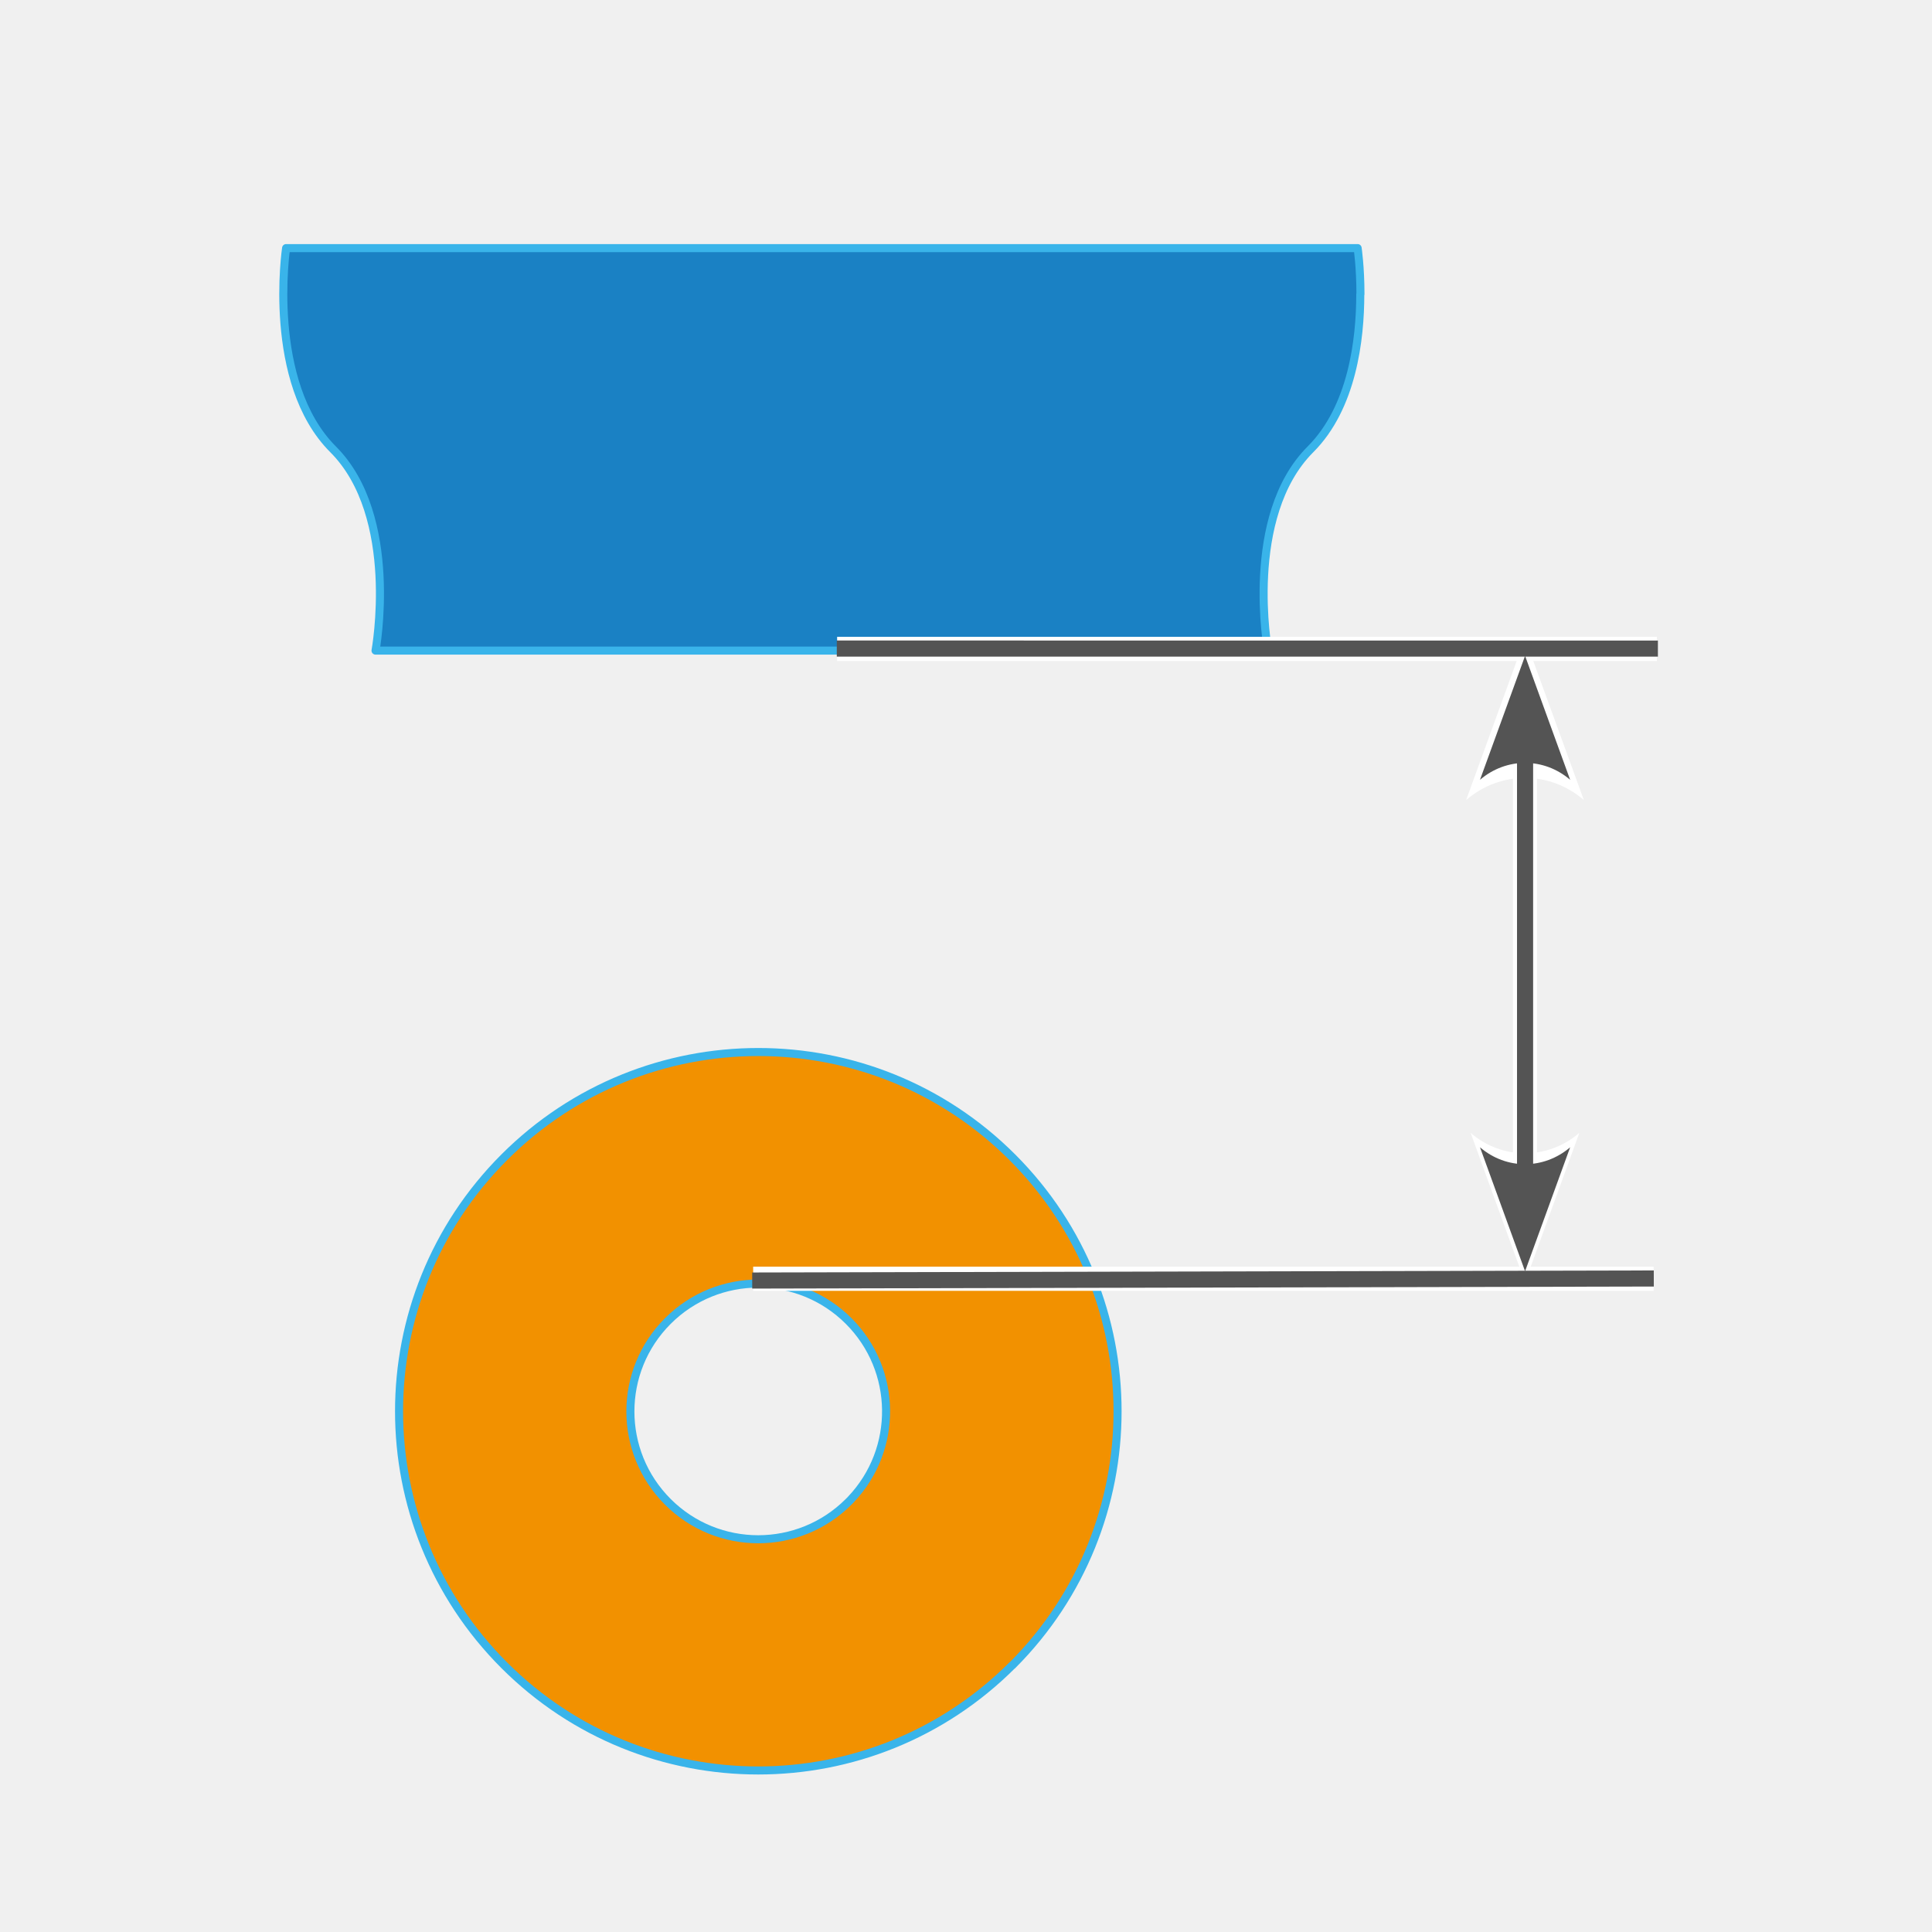
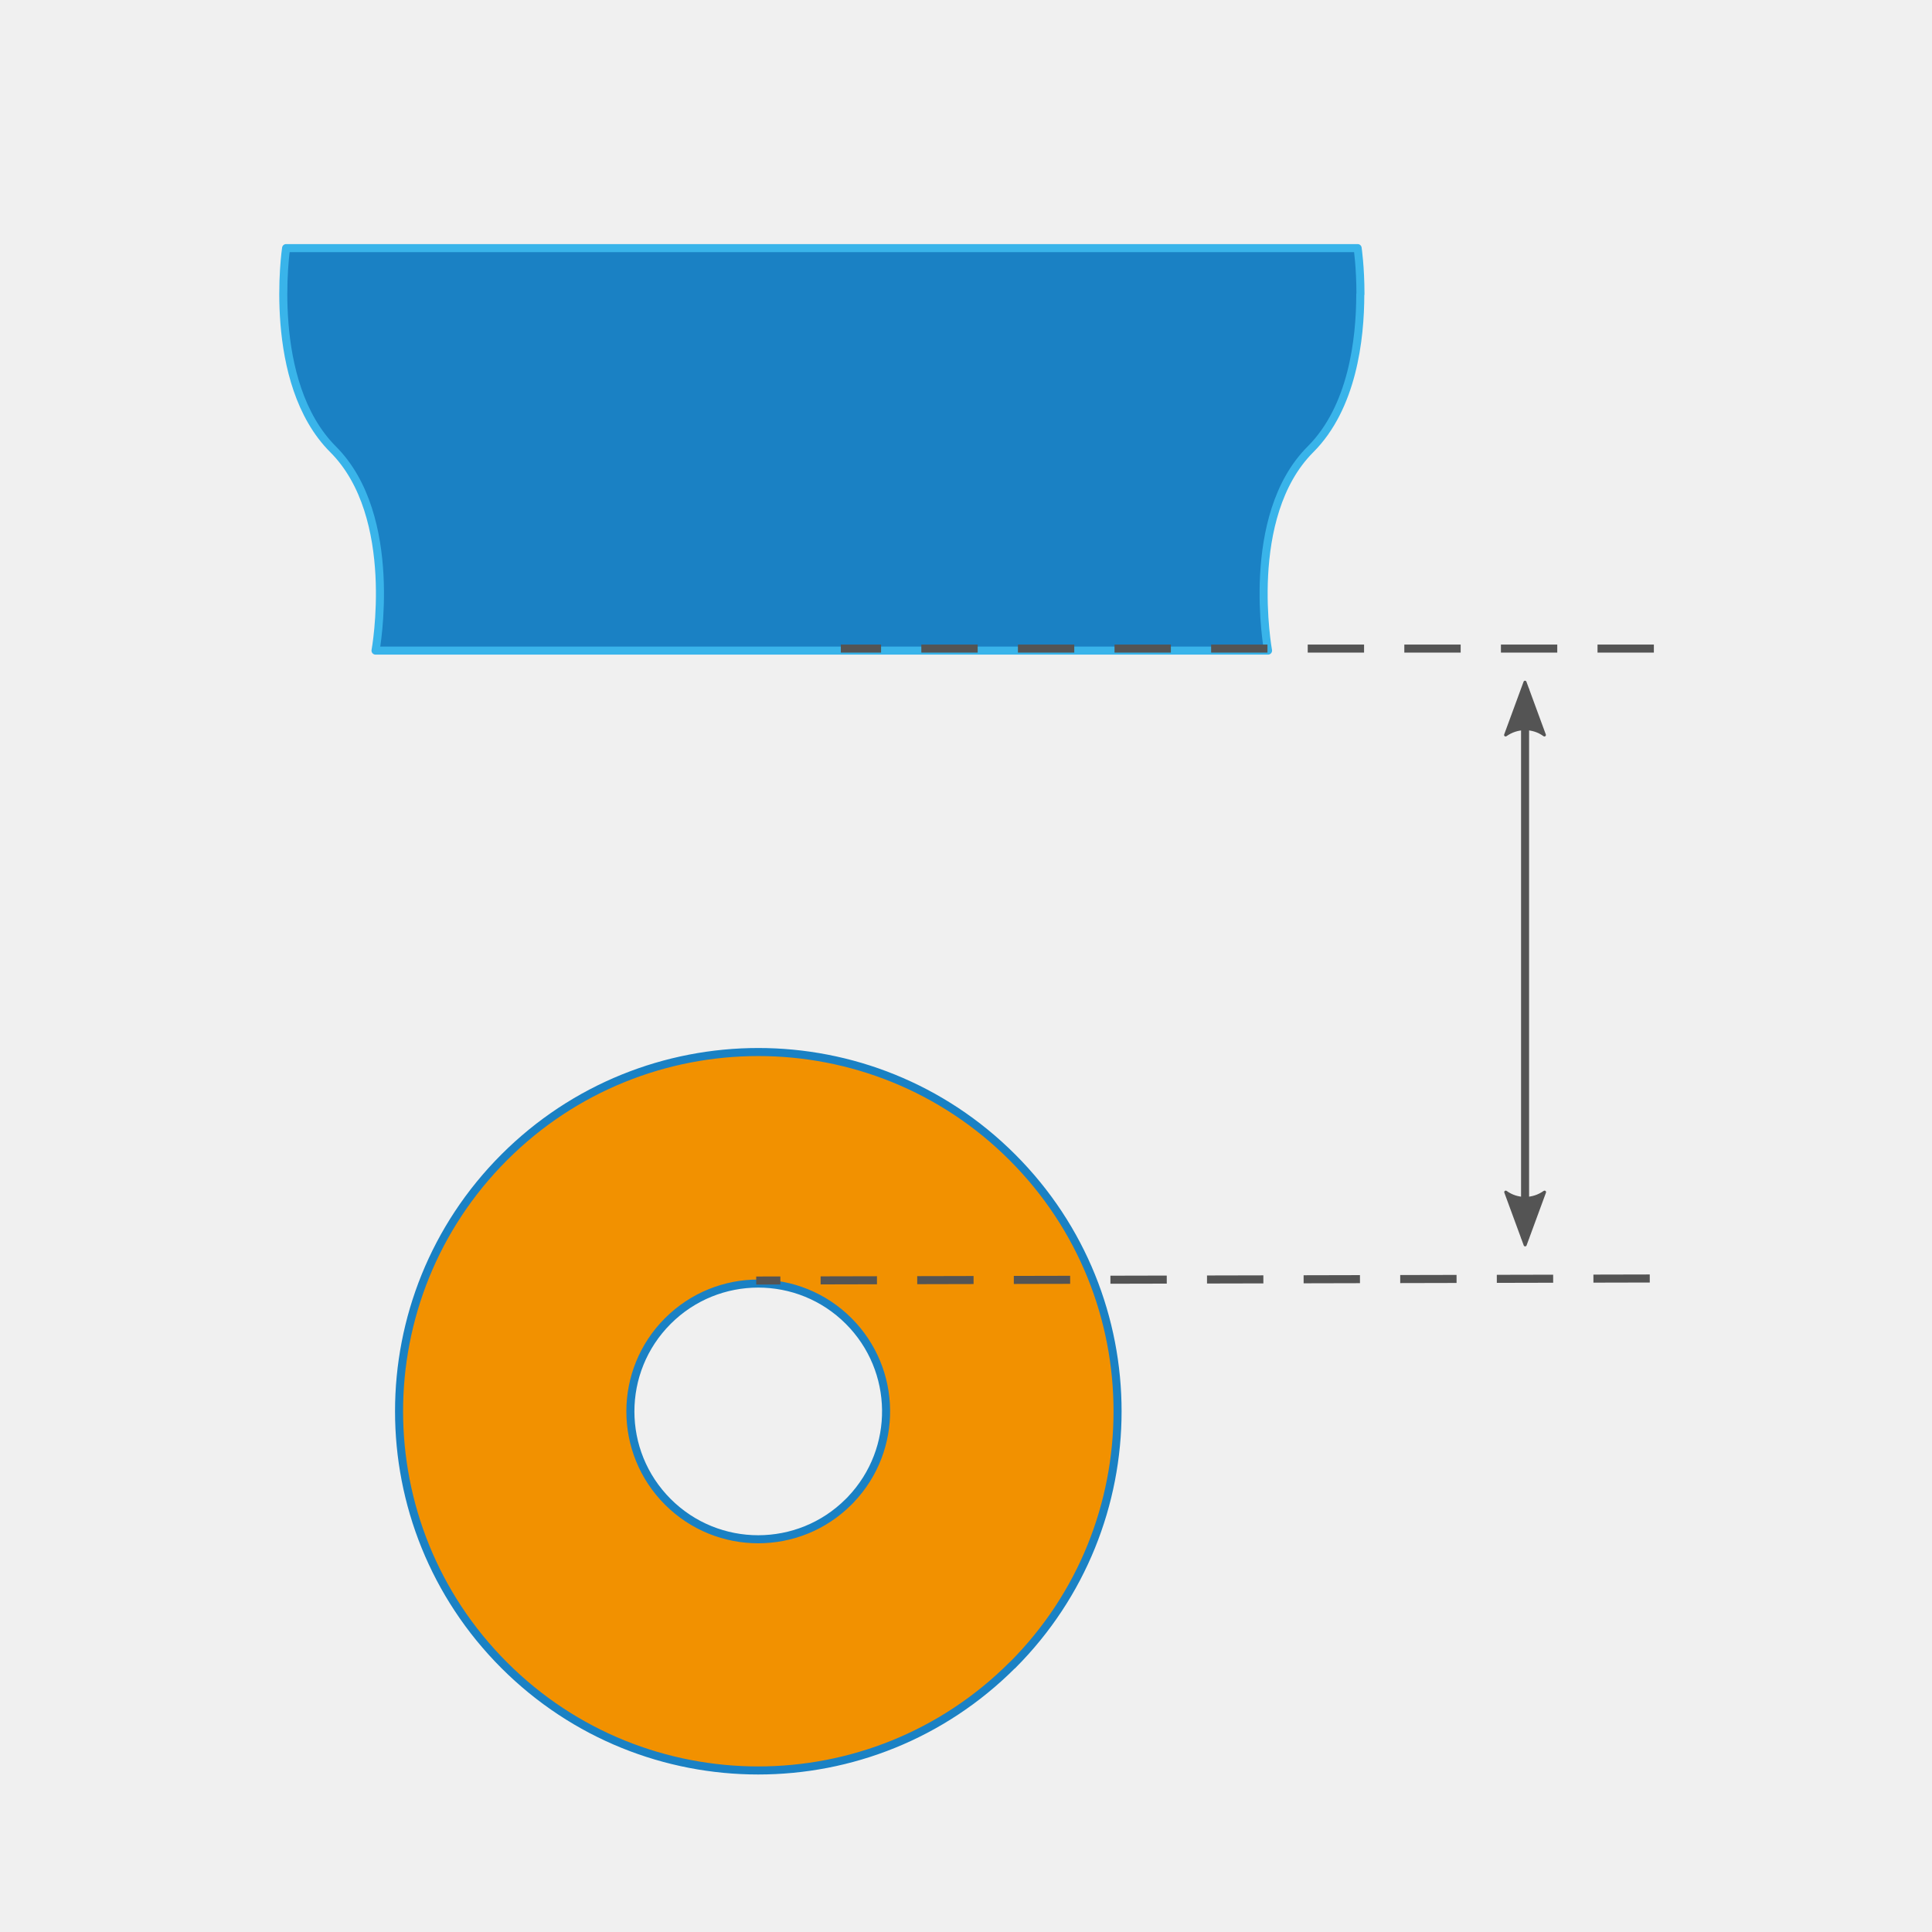
- <svg xmlns="http://www.w3.org/2000/svg" id="Слой_1" data-name="Слой 1" viewBox="0 0 24 24" version="1.1" width="240" height="240">
+ <svg xmlns="http://www.w3.org/2000/svg" id="Слой_1" data-name="Слой 1" width="240" height="240" viewBox="0 0 24 24" version="1.1">
  <defs id="defs159429">
-     <marker style="overflow:visible" id="marker18818" refX="0" refY="0" orient="auto-start-reverse" markerWidth="6.187" markerHeight="4.5" viewBox="0 0 7.7 5.6" preserveAspectRatio="xMidYMid">
-       <path transform="scale(0.7)" d="M -2,-4 9,0 -2,4 c 2,-2.33 2,-5.66 0,-8 z" style="fill:context-stroke;fill-rule:evenodd;stroke:none" id="path18816" />
-     </marker>
-     <marker style="overflow:visible" id="marker17538" refX="4" refY="0" orient="auto-start-reverse" markerWidth="6.7" markerHeight="4.873" viewBox="0 0 7.7 5.6" preserveAspectRatio="xMidYMid">
-       <path transform="scale(0.7)" d="M -2,-4 9,0 -2,4 c 2,-2.33 2,-5.66 0,-8 z" style="fill:context-stroke;fill-rule:evenodd;stroke:none" id="path17536" />
-     </marker>
-     <marker style="overflow:visible" id="Arrow2" refX="4" refY="0" orient="auto-start-reverse" markerWidth="7.7" markerHeight="5.6" viewBox="0 0 7.7 5.6" preserveAspectRatio="xMidYMid">
-       <path transform="scale(0.7)" d="M -2,-4 9,0 -2,4 c 2,-2.33 2,-5.66 0,-8 z" style="fill:context-stroke;fill-rule:evenodd;stroke:none" id="arrow2L" />
-     </marker>
-     <marker style="overflow:visible" id="marker13009" refX="4" refY="0" orient="auto-start-reverse" markerWidth="7.7" markerHeight="5.6" viewBox="0 0 7.7 5.6" preserveAspectRatio="xMidYMid">
-       <path transform="scale(0.7)" d="M -2,-4 9,0 -2,4 c 2,-2.33 2,-5.66 0,-8 z" style="fill:context-stroke;fill-rule:evenodd;stroke:none" id="path13007" />
-     </marker>
-     <marker style="overflow:visible" id="marker2044" refX="0" refY="0" orient="auto" viewBox="0 0 6.93 5.196" markerWidth="6.93" markerHeight="5.196" preserveAspectRatio="xMidYMid">
-       <path transform="scale(-0.6)" d="M 8.719,4.034 -2.207,0.016 8.719,-4.002 c -1.745,2.372 -1.735,5.617 -6e-7,8.035 z" style="fill:#1a81c4;fill-opacity:1;fill-rule:evenodd;stroke:#1a81c4;stroke-width:0.625;stroke-linejoin:round;stroke-opacity:1" id="path2042" />
+     <marker style="overflow:visible" id="marker2044" refX="0" refY="0" orient="auto">
+       <path transform="scale(-0.6)" d="M 8.719,4.034 -2.207,0.016 8.719,-4.002 c -1.745,2.372 -1.735,5.617 -6e-7,8.035 z" style="fill:#545454;fill-opacity:1;fill-rule:evenodd;stroke:#545454;stroke-width:0.625;stroke-linejoin:round;stroke-opacity:1" id="path2042" />
    </marker>
    <marker style="overflow:visible" id="marker2034" refX="0" refY="0" orient="auto">
-       <path transform="scale(0.6)" d="M 8.719,4.034 -2.207,0.016 8.719,-4.002 c -1.745,2.372 -1.735,5.617 -6e-7,8.035 z" style="fill:#1a81c4;fill-opacity:1;fill-rule:evenodd;stroke:#1a81c4;stroke-width:0.625;stroke-linejoin:round;stroke-opacity:1" id="path2032" />
+       <path transform="scale(0.6)" d="M 8.719,4.034 -2.207,0.016 8.719,-4.002 c -1.745,2.372 -1.735,5.617 -6e-7,8.035 z" style="fill:#545454;fill-opacity:1;fill-rule:evenodd;stroke:#545454;stroke-width:0.625;stroke-linejoin:round;stroke-opacity:1" id="path2032" />
    </marker>
-     <style id="style159427">.cls-1{fill:#1a81c4;}</style>
+     <style id="style159427">.cls-1{fill:#545454;}</style>
    <marker style="overflow:visible" id="marker2034-9" refX="0" refY="0" orient="auto">
-       <path transform="scale(0.6)" d="M 8.719,4.034 -2.207,0.016 8.719,-4.002 c -1.745,2.372 -1.735,5.617 -6e-7,8.035 z" style="fill:#1a81c4;fill-opacity:1;fill-rule:evenodd;stroke:#1a81c4;stroke-width:0.625;stroke-linejoin:round;stroke-opacity:1" id="path2032-1" />
+       <path transform="scale(0.6)" d="M 8.719,4.034 -2.207,0.016 8.719,-4.002 c -1.745,2.372 -1.735,5.617 -6e-7,8.035 z" style="fill:#545454;fill-opacity:1;fill-rule:evenodd;stroke:#545454;stroke-width:0.625;stroke-linejoin:round;stroke-opacity:1" id="path2032-1" />
    </marker>
    <marker style="overflow:visible" id="marker2044-2" refX="0" refY="0" orient="auto">
-       <path transform="scale(-0.6)" d="M 8.719,4.034 -2.207,0.016 8.719,-4.002 c -1.745,2.372 -1.735,5.617 -6e-7,8.035 z" style="fill:#1a81c4;fill-opacity:1;fill-rule:evenodd;stroke:#1a81c4;stroke-width:0.625;stroke-linejoin:round;stroke-opacity:1" id="path2042-7" />
+       <path transform="scale(-0.6)" d="M 8.719,4.034 -2.207,0.016 8.719,-4.002 c -1.745,2.372 -1.735,5.617 -6e-7,8.035 z" style="fill:#545454;fill-opacity:1;fill-rule:evenodd;stroke:#545454;stroke-width:0.625;stroke-linejoin:round;stroke-opacity:1" id="path2042-7" />
    </marker>
  </defs>
  <text xml:space="preserve" style="font-style:normal;font-weight:normal;font-size:40px;line-height:1.25;font-family:sans-serif;letter-spacing:0px;word-spacing:0px;fill:#000000;fill-opacity:1;stroke:none" x="1" y="13" id="text1327">
    <tspan id="tspan1325" x="1" y="13" />
  </text>
-   <path id="circle1364-5-3-5" style="fill:#f29100;fill-opacity:1;stroke:#39b4ea;stroke-width:0.1;stroke-linecap:square;stroke-linejoin:round;stroke-miterlimit:4;stroke-dasharray:none;stroke-dashoffset:0;stroke-opacity:1;paint-order:fill markers stroke" d="m 12.575,20.688 a 4.462,4.463 45 0 0 5.49e-4,-6.312 4.462,4.463 45 0 0 -6.312,5.5e-4 4.462,4.463 45 0 0 5.49e-4,6.31 4.462,4.463 45 0 0 6.31,5.5e-4 z M 10.571,18.627 a 1.588,1.588 45 0 1 -0.029,0.029 1.588,1.588 45 0 1 -2.246,1.93e-4 1.588,1.588 45 0 1 1.96e-4,-2.246 1.588,1.588 45 0 1 2.246,-1.96e-4 1.588,1.588 45 0 1 0.028,2.217 z" />
-   <path style="fill:none;stroke:#ffffff;stroke-width:0.3;stroke-linecap:butt;stroke-linejoin:miter;stroke-dasharray:none;stroke-opacity:1" d="M 20.542,15.885 H 9.356" id="path8048-4" />
-   <path d="m 16.898,3.654 c -1.91e-4,0.562 -0.098,1.407 -0.619,1.928 -0.833,0.833 -0.527,2.5 -0.527,2.5 h -0.234 -0.043 -4.576 -1.381 -4.576 -0.043 -0.234 c 0,0 0.306,-1.667 -0.527,-2.5 -0.833,-0.833 -0.584,-2.5 -0.584,-2.5 h 1.346 0.043 4.576 1.381 4.576 0.043 1.346 c 0,0 0.035,0.235 0.035,0.572 z" style="fill:#1a81c4;stroke:#39b4ea;stroke-width:0.1;stroke-linecap:square;stroke-linejoin:round;paint-order:fill markers stroke;fill-opacity:1;stroke-opacity:1" id="path4" />
-   <path style="fill:none;stroke:#ffffff;stroke-width:0.3;stroke-linecap:butt;stroke-linejoin:miter;stroke-dasharray:none;stroke-opacity:1" d="M 20.583,8.061 H 10.399" id="path8048-4-3" />
-   <g id="g12392" style="stroke:#545454;stroke-opacity:1">
-     <path style="fill:none;fill-opacity:1;stroke:#ffffff;stroke-width:0.3;stroke-linecap:square;stroke-linejoin:round;stroke-miterlimit:4;stroke-dasharray:none;stroke-dashoffset:0;stroke-opacity:1;marker-start:url(#marker17538);marker-end:url(#marker18818);paint-order:fill markers stroke" d="M 18.944,8.528 V 14.411" id="path2025-2" />
-     <path style="fill:none;fill-opacity:1;stroke:#545454;stroke-width:0.2;stroke-linecap:square;stroke-linejoin:round;stroke-miterlimit:4;stroke-dasharray:none;stroke-dashoffset:0;marker-start:url(#Arrow2);paint-order:fill markers stroke;stroke-opacity:1;marker-end:url(#marker13009)" d="M 18.945,8.607 V 15.332" id="path2025" />
-     <path style="fill:none;fill-opacity:1;stroke:#545454;stroke-width:0.2;stroke-linecap:square;stroke-linejoin:round;stroke-miterlimit:4;stroke-dasharray:none;stroke-dashoffset:0;paint-order:fill markers stroke;stroke-opacity:1" d="m 20.495,8.057 -10,-2.49e-4" id="path2028" />
-     <path style="fill:none;fill-opacity:1;stroke:#545454;stroke-width:0.2;stroke-linecap:square;stroke-linejoin:round;stroke-miterlimit:4;stroke-dasharray:none;stroke-dashoffset:0;paint-order:fill markers stroke;stroke-opacity:1" d="m 20.444,15.882 -11,0.025" id="path3" />
-   </g>
+   <path style="fill:none;fill-opacity:1;stroke:#545454;stroke-width:0.1;stroke-linecap:square;stroke-linejoin:round;stroke-miterlimit:4;stroke-dasharray:none;stroke-dashoffset:0;marker-start:url(#marker2034);marker-end:url(#marker2044);paint-order:fill markers stroke" d="M 18.945,8.607 V 15.332" id="path2025" />
+   <path id="circle1364-5-3-5" style="fill:#f29100;fill-opacity:1;stroke:#1a81c4;stroke-width:0.1;stroke-linecap:square;stroke-linejoin:round;stroke-miterlimit:4;stroke-dasharray:none;stroke-dashoffset:0;stroke-opacity:1;paint-order:fill markers stroke" d="m 12.575,20.688 a 4.462,4.463 45 0 0 5.49e-4,-6.312 4.462,4.463 45 0 0 -6.312,5.5e-4 4.462,4.463 45 0 0 5.49e-4,6.31 4.462,4.463 45 0 0 6.31,5.5e-4 z M 10.571,18.627 a 1.588,1.588 45 0 1 -0.029,0.029 1.588,1.588 45 0 1 -2.246,1.93e-4 1.588,1.588 45 0 1 1.96e-4,-2.246 1.588,1.588 45 0 1 2.246,-1.96e-4 1.588,1.588 45 0 1 0.028,2.217 z" />
+   <path d="m 16.898,3.654 c -1.91e-4,0.562 -0.098,1.407 -0.619,1.928 -0.833,0.833 -0.527,2.5 -0.527,2.5 h -0.234 -0.043 -4.576 -1.381 -4.576 -0.043 -0.234 c 0,0 0.306,-1.667 -0.527,-2.5 -0.833,-0.833 -0.584,-2.5 -0.584,-2.5 h 1.346 0.043 4.576 1.381 4.576 0.043 1.346 c 0,0 0.035,0.235 0.035,0.572 z" style="fill:#1a81c4;stroke:#39b4ea;stroke-width:0.1;stroke-linecap:square;stroke-linejoin:round;paint-order:fill markers stroke" id="path4" />
+   <path style="fill:none;fill-opacity:1;stroke:#545454;stroke-width:0.1;stroke-linecap:square;stroke-linejoin:round;stroke-miterlimit:4;stroke-dasharray:0.6, 0.6;stroke-dashoffset:0;paint-order:fill markers stroke" d="m 20.495,8.057 -10,-2.49e-4" id="path2028" />
+   <path style="fill:none;fill-opacity:1;stroke:#545454;stroke-width:0.1;stroke-linecap:square;stroke-linejoin:round;stroke-miterlimit:4;stroke-dasharray:0.6, 0.6;stroke-dashoffset:0;paint-order:fill markers stroke" d="m 20.444,15.882 -11,0.025" id="path3" />
</svg>
